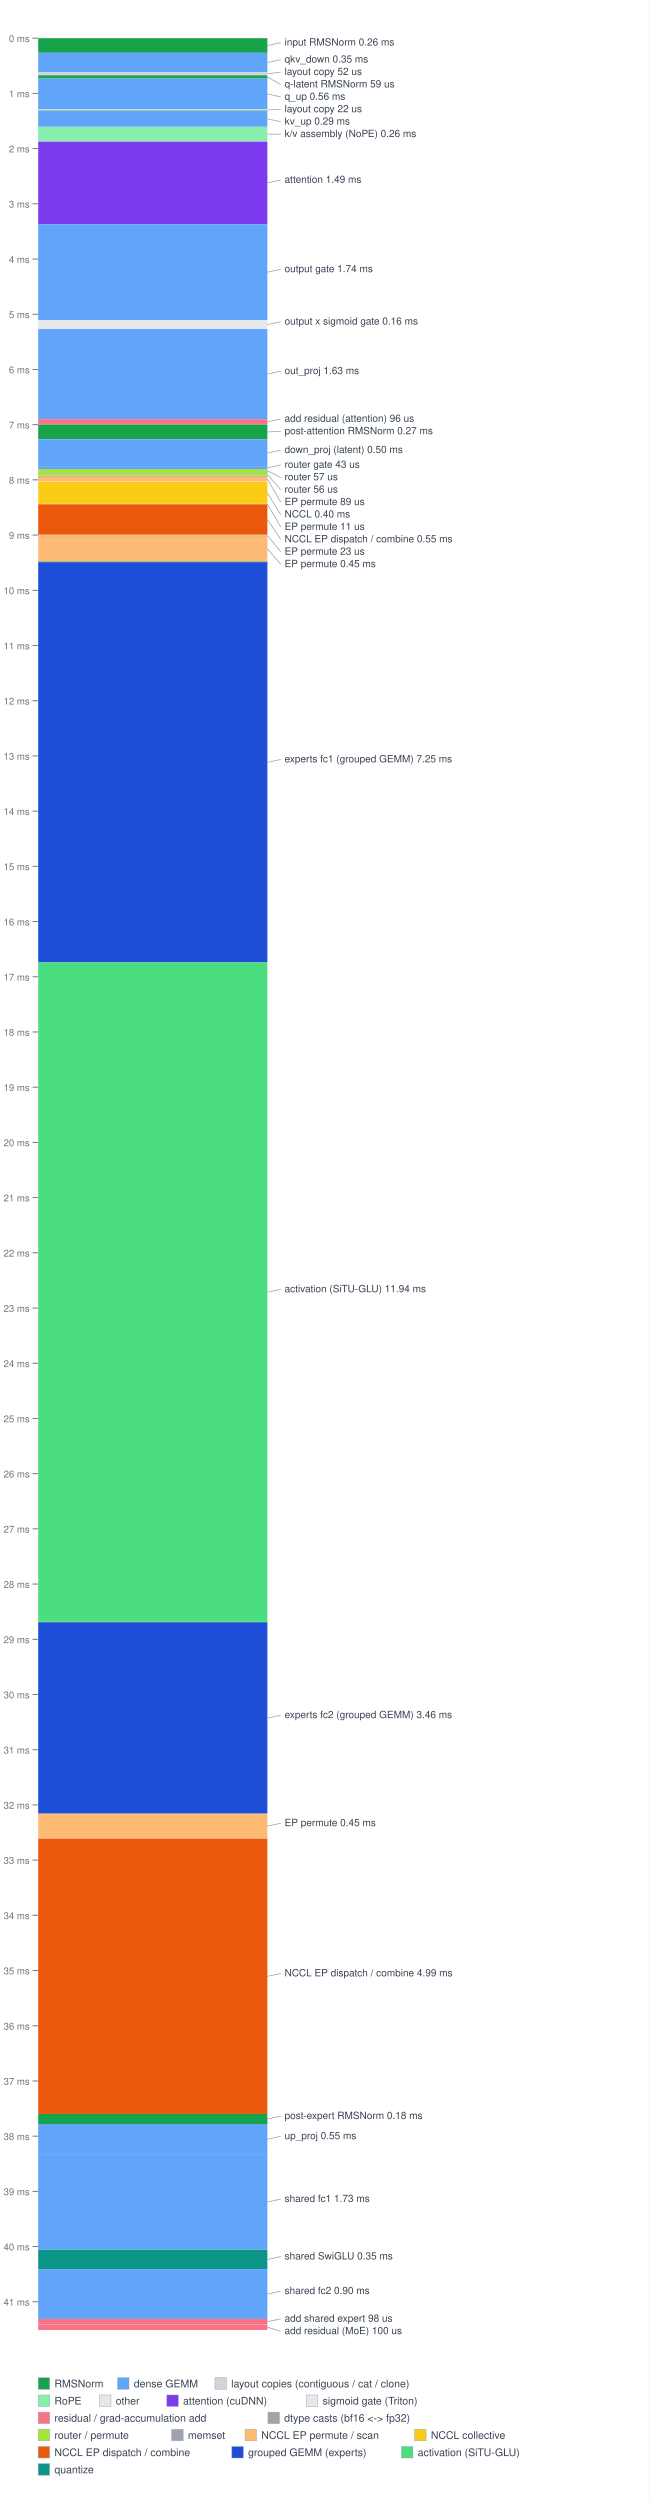
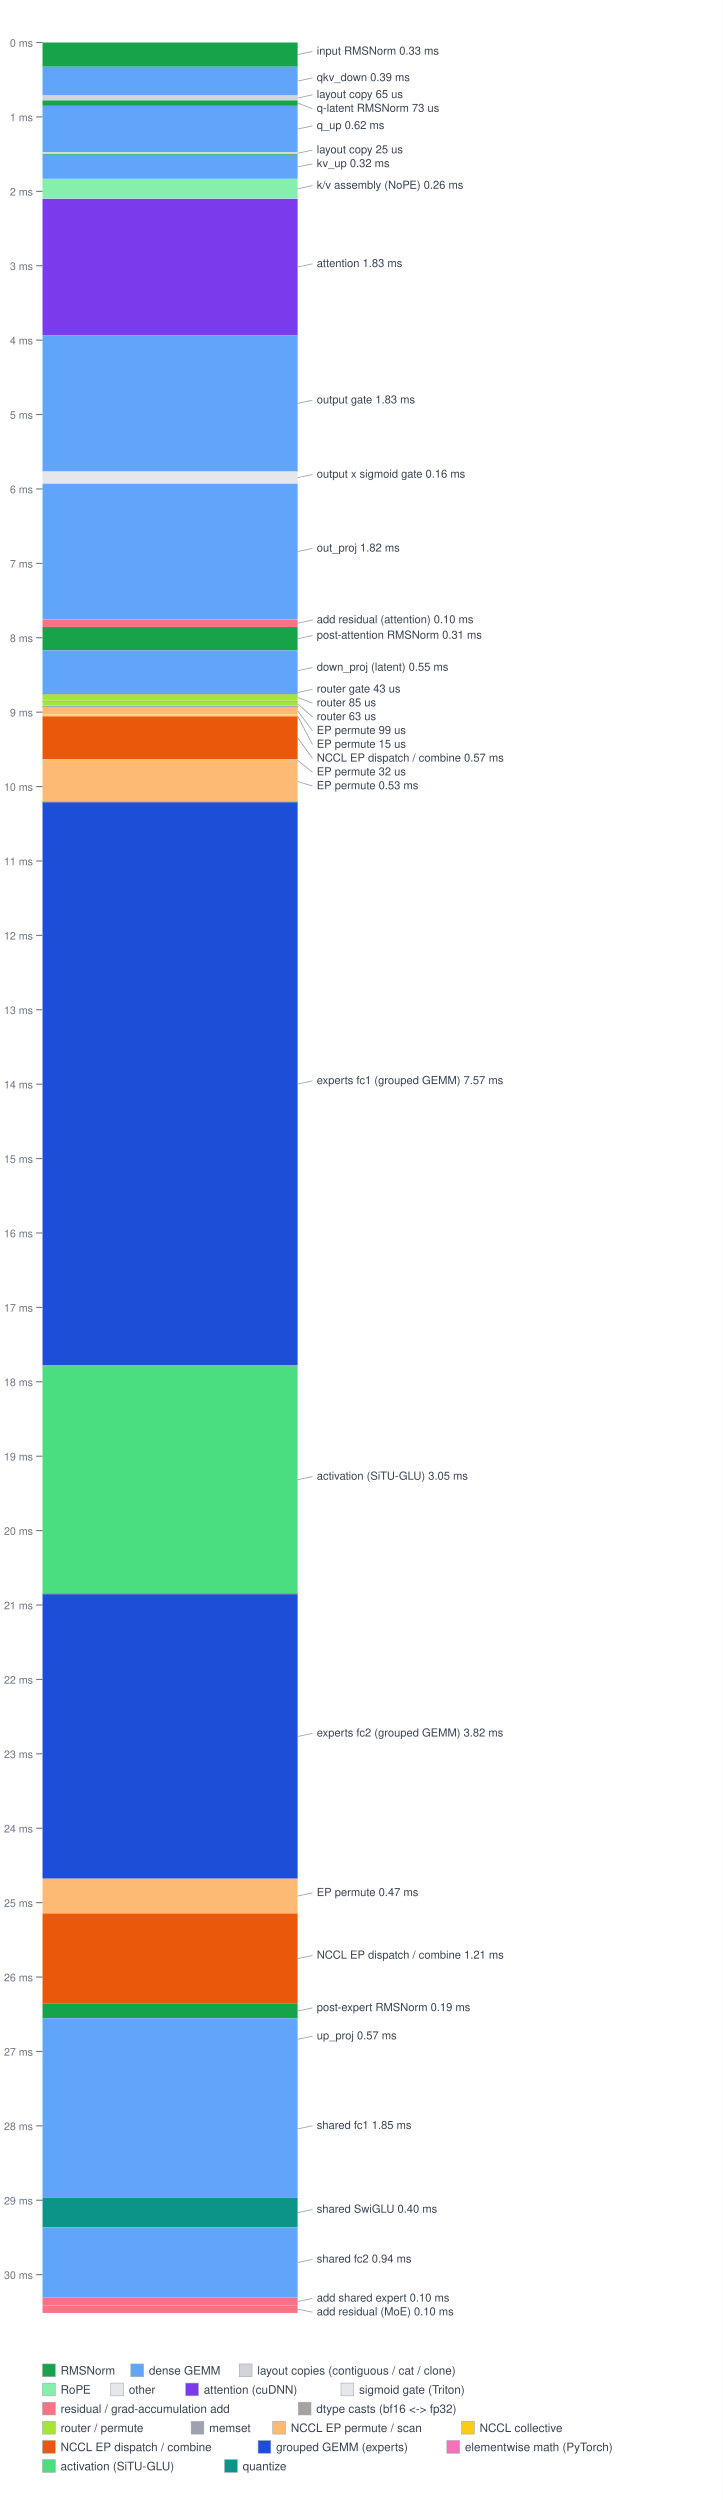
- <svg xmlns="http://www.w3.org/2000/svg" width="680" height="2618" viewBox="0 0 680 2618">
-   <rect width="680" height="2618" fill="white" />
-   <rect x="40" y="40.00" width="240" height="15.32" fill="#16a34a" />
-   <rect x="40" y="55.34" width="240" height="20.39" fill="#60a5fa" />
-   <rect x="40" y="75.79" width="240" height="3.01" fill="#d1d5db" />
-   <rect x="40" y="78.86" width="240" height="3.41" fill="#16a34a" />
-   <rect x="40" y="82.28" width="240" height="32.16" fill="#60a5fa" />
-   <rect x="40" y="114.51" width="240" height="1.26" fill="#d1d5db" />
-   <rect x="40" y="115.83" width="240" height="0.80" fill="#16a34a" />
-   <rect x="40" y="116.26" width="240" height="16.51" fill="#60a5fa" />
-   <rect x="40" y="132.84" width="240" height="15.30" fill="#86efac" />
-   <rect x="40" y="148.20" width="240" height="0.80" fill="#e5e7eb" />
-   <rect x="40" y="148.31" width="240" height="86.41" fill="#7c3aed" />
-   <rect x="40" y="234.74" width="240" height="100.48" fill="#60a5fa" />
-   <rect x="40" y="335.27" width="240" height="9.28" fill="#e5e7eb" />
-   <rect x="40" y="344.58" width="240" height="94.29" fill="#60a5fa" />
-   <rect x="40" y="438.94" width="240" height="5.53" fill="#fb7185" />
-   <rect x="40" y="444.55" width="240" height="15.41" fill="#16a34a" />
-   <rect x="40" y="459.99" width="240" height="28.84" fill="#60a5fa" />
-   <rect x="40" y="488.66" width="240" height="2.47" fill="#60a5fa" />
-   <rect x="40" y="491.18" width="240" height="0.80" fill="#a8a29e" />
-   <rect x="40" y="491.34" width="240" height="3.31" fill="#a3e635" />
-   <rect x="40" y="494.80" width="240" height="0.80" fill="#9ca3af" />
-   <rect x="40" y="494.97" width="240" height="0.80" fill="#9ca3af" />
-   <rect x="40" y="495.10" width="240" height="2.78" fill="#a3e635" />
-   <rect x="40" y="497.93" width="240" height="0.80" fill="#a3e635" />
-   <rect x="40" y="498.37" width="240" height="0.80" fill="#9ca3af" />
-   <rect x="40" y="498.51" width="240" height="0.80" fill="#9ca3af" />
-   <rect x="40" y="498.76" width="240" height="0.80" fill="#9ca3af" />
-   <rect x="40" y="498.97" width="240" height="5.17" fill="#fdba74" />
-   <rect x="40" y="504.32" width="240" height="23.28" fill="#facc15" />
-   <rect x="40" y="527.62" width="240" height="0.80" fill="#fdba74" />
-   <rect x="40" y="528.05" width="240" height="0.80" fill="#fdba74" />
-   <rect x="40" y="528.29" width="240" height="31.70" fill="#ea580c" />
-   <rect x="40" y="560.06" width="240" height="1.33" fill="#fdba74" />
-   <rect x="40" y="561.50" width="240" height="0.80" fill="#9ca3af" />
-   <rect x="40" y="561.74" width="240" height="26.21" fill="#fdba74" />
-   <rect x="40" y="588.01" width="240" height="0.80" fill="#a3e635" />
-   <rect x="40" y="588.27" width="240" height="0.80" fill="#1d4ed8" />
-   <rect x="40" y="588.68" width="240" height="0.80" fill="#9ca3af" />
-   <rect x="40" y="588.83" width="240" height="419.03" fill="#1d4ed8" />
-   <rect x="40" y="1007.91" width="240" height="690.52" fill="#4ade80" />
-   <rect x="40" y="1698.48" width="240" height="0.80" fill="#a3e635" />
-   <rect x="40" y="1698.74" width="240" height="0.80" fill="#1d4ed8" />
-   <rect x="40" y="1698.99" width="240" height="0.80" fill="#9ca3af" />
-   <rect x="40" y="1699.17" width="240" height="200.06" fill="#1d4ed8" />
-   <rect x="40" y="1899.29" width="240" height="26.06" fill="#fdba74" />
-   <rect x="40" y="1925.43" width="240" height="288.31" fill="#ea580c" />
-   <rect x="40" y="2213.79" width="240" height="10.46" fill="#16a34a" />
-   <rect x="40" y="2224.26" width="240" height="31.74" fill="#60a5fa" />
-   <rect x="40" y="2255.80" width="240" height="100.10" fill="#60a5fa" />
-   <rect x="40" y="2355.96" width="240" height="20.26" fill="#0d9488" />
-   <rect x="40" y="2376.23" width="240" height="52.19" fill="#60a5fa" />
-   <rect x="40" y="2428.49" width="240" height="5.67" fill="#fb7185" />
-   <rect x="40" y="2434.24" width="240" height="5.76" fill="#fb7185" />
+ <svg xmlns="http://www.w3.org/2000/svg" width="680" height="2352" viewBox="0 0 680 2352">
+   <rect width="680" height="2352" fill="white" />
+   <rect x="40" y="40.00" width="240" height="22.78" fill="#16a34a" />
+   <rect x="40" y="62.82" width="240" height="26.99" fill="#60a5fa" />
+   <rect x="40" y="89.89" width="240" height="4.53" fill="#d1d5db" />
+   <rect x="40" y="94.48" width="240" height="5.10" fill="#16a34a" />
+   <rect x="40" y="99.59" width="240" height="43.66" fill="#60a5fa" />
+   <rect x="40" y="143.32" width="240" height="1.75" fill="#d1d5db" />
+   <rect x="40" y="145.15" width="240" height="0.80" fill="#16a34a" />
+   <rect x="40" y="145.83" width="240" height="22.40" fill="#60a5fa" />
+   <rect x="40" y="168.33" width="240" height="18.48" fill="#86efac" />
+   <rect x="40" y="186.89" width="240" height="0.80" fill="#e5e7eb" />
+   <rect x="40" y="187.08" width="240" height="128.22" fill="#7c3aed" />
+   <rect x="40" y="315.31" width="240" height="128.30" fill="#60a5fa" />
+   <rect x="40" y="443.66" width="240" height="11.44" fill="#e5e7eb" />
+   <rect x="40" y="455.11" width="240" height="127.65" fill="#60a5fa" />
+   <rect x="40" y="582.84" width="240" height="7.01" fill="#fb7185" />
+   <rect x="40" y="589.93" width="240" height="21.93" fill="#16a34a" />
+   <rect x="40" y="611.89" width="240" height="38.31" fill="#60a5fa" />
+   <rect x="40" y="649.95" width="240" height="3.03" fill="#60a5fa" />
+   <rect x="40" y="653.05" width="240" height="0.80" fill="#a8a29e" />
+   <rect x="40" y="653.32" width="240" height="5.93" fill="#a3e635" />
+   <rect x="40" y="659.46" width="240" height="0.80" fill="#9ca3af" />
+   <rect x="40" y="659.76" width="240" height="0.80" fill="#9ca3af" />
+   <rect x="40" y="659.94" width="240" height="3.75" fill="#a3e635" />
+   <rect x="40" y="663.75" width="240" height="0.80" fill="#a3e635" />
+   <rect x="40" y="664.41" width="240" height="0.80" fill="#9ca3af" />
+   <rect x="40" y="664.59" width="240" height="0.80" fill="#9ca3af" />
+   <rect x="40" y="664.87" width="240" height="0.80" fill="#9ca3af" />
+   <rect x="40" y="665.19" width="240" height="6.94" fill="#fdba74" />
+   <rect x="40" y="672.37" width="240" height="0.80" fill="#facc15" />
+   <rect x="40" y="673.04" width="240" height="0.80" fill="#fdba74" />
+   <rect x="40" y="673.77" width="240" height="0.80" fill="#fdba74" />
+   <rect x="40" y="674.14" width="240" height="39.96" fill="#ea580c" />
+   <rect x="40" y="714.19" width="240" height="2.21" fill="#fdba74" />
+   <rect x="40" y="716.51" width="240" height="0.80" fill="#9ca3af" />
+   <rect x="40" y="716.75" width="240" height="37.05" fill="#fdba74" />
+   <rect x="40" y="753.89" width="240" height="0.80" fill="#a3e635" />
+   <rect x="40" y="754.31" width="240" height="0.80" fill="#1d4ed8" />
+   <rect x="40" y="754.81" width="240" height="0.80" fill="#9ca3af" />
+   <rect x="40" y="755.05" width="240" height="529.71" fill="#1d4ed8" />
+   <rect x="40" y="1284.83" width="240" height="0.80" fill="#d1d5db" />
+   <rect x="40" y="1285.06" width="240" height="0.80" fill="#f472b6" />
+   <rect x="40" y="1285.35" width="240" height="213.42" fill="#4ade80" />
+   <rect x="40" y="1498.84" width="240" height="0.80" fill="#a3e635" />
+   <rect x="40" y="1499.26" width="240" height="0.80" fill="#1d4ed8" />
+   <rect x="40" y="1499.78" width="240" height="0.80" fill="#9ca3af" />
+   <rect x="40" y="1500.00" width="240" height="267.44" fill="#1d4ed8" />
+   <rect x="40" y="1767.53" width="240" height="32.57" fill="#fdba74" />
+   <rect x="40" y="1800.19" width="240" height="84.98" fill="#ea580c" />
+   <rect x="40" y="1885.24" width="240" height="13.52" fill="#16a34a" />
+   <rect x="40" y="1898.78" width="240" height="39.56" fill="#60a5fa" />
+   <rect x="40" y="1938.06" width="240" height="129.76" fill="#60a5fa" />
+   <rect x="40" y="2067.89" width="240" height="27.67" fill="#0d9488" />
+   <rect x="40" y="2095.59" width="240" height="66.07" fill="#60a5fa" />
+   <rect x="40" y="2161.75" width="240" height="7.05" fill="#fb7185" />
+   <rect x="40" y="2168.88" width="240" height="7.13" fill="#fb7185" />
  <line x1="34" y1="40.0" x2="40" y2="40.0" stroke="#6b7280" />
  <text x="31.0" y="44.0" text-anchor="end" font-family="Helvetica, Arial, sans-serif" font-size="10" font-weight="normal" fill="#6b7280">0 ms</text>
-   <line x1="34" y1="97.8" x2="40" y2="97.8" stroke="#6b7280" />
-   <text x="31.0" y="101.8" text-anchor="end" font-family="Helvetica, Arial, sans-serif" font-size="10" font-weight="normal" fill="#6b7280">1 ms</text>
-   <line x1="34" y1="155.6" x2="40" y2="155.6" stroke="#6b7280" />
-   <text x="31.0" y="159.6" text-anchor="end" font-family="Helvetica, Arial, sans-serif" font-size="10" font-weight="normal" fill="#6b7280">2 ms</text>
-   <line x1="34" y1="213.4" x2="40" y2="213.4" stroke="#6b7280" />
-   <text x="31.0" y="217.4" text-anchor="end" font-family="Helvetica, Arial, sans-serif" font-size="10" font-weight="normal" fill="#6b7280">3 ms</text>
-   <line x1="34" y1="271.3" x2="40" y2="271.3" stroke="#6b7280" />
-   <text x="31.0" y="275.3" text-anchor="end" font-family="Helvetica, Arial, sans-serif" font-size="10" font-weight="normal" fill="#6b7280">4 ms</text>
-   <line x1="34" y1="329.1" x2="40" y2="329.1" stroke="#6b7280" />
-   <text x="31.0" y="333.1" text-anchor="end" font-family="Helvetica, Arial, sans-serif" font-size="10" font-weight="normal" fill="#6b7280">5 ms</text>
-   <line x1="34" y1="386.9" x2="40" y2="386.9" stroke="#6b7280" />
-   <text x="31.0" y="390.9" text-anchor="end" font-family="Helvetica, Arial, sans-serif" font-size="10" font-weight="normal" fill="#6b7280">6 ms</text>
-   <line x1="34" y1="444.7" x2="40" y2="444.7" stroke="#6b7280" />
-   <text x="31.0" y="448.7" text-anchor="end" font-family="Helvetica, Arial, sans-serif" font-size="10" font-weight="normal" fill="#6b7280">7 ms</text>
-   <line x1="34" y1="502.5" x2="40" y2="502.5" stroke="#6b7280" />
-   <text x="31.0" y="506.5" text-anchor="end" font-family="Helvetica, Arial, sans-serif" font-size="10" font-weight="normal" fill="#6b7280">8 ms</text>
-   <line x1="34" y1="560.3" x2="40" y2="560.3" stroke="#6b7280" />
-   <text x="31.0" y="564.3" text-anchor="end" font-family="Helvetica, Arial, sans-serif" font-size="10" font-weight="normal" fill="#6b7280">9 ms</text>
-   <line x1="34" y1="618.2" x2="40" y2="618.2" stroke="#6b7280" />
-   <text x="31.0" y="622.2" text-anchor="end" font-family="Helvetica, Arial, sans-serif" font-size="10" font-weight="normal" fill="#6b7280">10 ms</text>
-   <line x1="34" y1="676.0" x2="40" y2="676.0" stroke="#6b7280" />
-   <text x="31.0" y="680.0" text-anchor="end" font-family="Helvetica, Arial, sans-serif" font-size="10" font-weight="normal" fill="#6b7280">11 ms</text>
-   <line x1="34" y1="733.8" x2="40" y2="733.8" stroke="#6b7280" />
-   <text x="31.0" y="737.8" text-anchor="end" font-family="Helvetica, Arial, sans-serif" font-size="10" font-weight="normal" fill="#6b7280">12 ms</text>
-   <line x1="34" y1="791.6" x2="40" y2="791.6" stroke="#6b7280" />
-   <text x="31.0" y="795.6" text-anchor="end" font-family="Helvetica, Arial, sans-serif" font-size="10" font-weight="normal" fill="#6b7280">13 ms</text>
-   <line x1="34" y1="849.4" x2="40" y2="849.4" stroke="#6b7280" />
-   <text x="31.0" y="853.4" text-anchor="end" font-family="Helvetica, Arial, sans-serif" font-size="10" font-weight="normal" fill="#6b7280">14 ms</text>
-   <line x1="34" y1="907.2" x2="40" y2="907.2" stroke="#6b7280" />
-   <text x="31.0" y="911.2" text-anchor="end" font-family="Helvetica, Arial, sans-serif" font-size="10" font-weight="normal" fill="#6b7280">15 ms</text>
-   <line x1="34" y1="965.1" x2="40" y2="965.1" stroke="#6b7280" />
-   <text x="31.0" y="969.1" text-anchor="end" font-family="Helvetica, Arial, sans-serif" font-size="10" font-weight="normal" fill="#6b7280">16 ms</text>
-   <line x1="34" y1="1022.9" x2="40" y2="1022.9" stroke="#6b7280" />
-   <text x="31.0" y="1026.9" text-anchor="end" font-family="Helvetica, Arial, sans-serif" font-size="10" font-weight="normal" fill="#6b7280">17 ms</text>
-   <line x1="34" y1="1080.7" x2="40" y2="1080.7" stroke="#6b7280" />
-   <text x="31.0" y="1084.7" text-anchor="end" font-family="Helvetica, Arial, sans-serif" font-size="10" font-weight="normal" fill="#6b7280">18 ms</text>
-   <line x1="34" y1="1138.5" x2="40" y2="1138.5" stroke="#6b7280" />
-   <text x="31.0" y="1142.5" text-anchor="end" font-family="Helvetica, Arial, sans-serif" font-size="10" font-weight="normal" fill="#6b7280">19 ms</text>
-   <line x1="34" y1="1196.3" x2="40" y2="1196.3" stroke="#6b7280" />
-   <text x="31.0" y="1200.3" text-anchor="end" font-family="Helvetica, Arial, sans-serif" font-size="10" font-weight="normal" fill="#6b7280">20 ms</text>
-   <line x1="34" y1="1254.1" x2="40" y2="1254.1" stroke="#6b7280" />
-   <text x="31.0" y="1258.1" text-anchor="end" font-family="Helvetica, Arial, sans-serif" font-size="10" font-weight="normal" fill="#6b7280">21 ms</text>
-   <line x1="34" y1="1311.9" x2="40" y2="1311.9" stroke="#6b7280" />
-   <text x="31.0" y="1315.9" text-anchor="end" font-family="Helvetica, Arial, sans-serif" font-size="10" font-weight="normal" fill="#6b7280">22 ms</text>
-   <line x1="34" y1="1369.8" x2="40" y2="1369.8" stroke="#6b7280" />
-   <text x="31.0" y="1373.8" text-anchor="end" font-family="Helvetica, Arial, sans-serif" font-size="10" font-weight="normal" fill="#6b7280">23 ms</text>
-   <line x1="34" y1="1427.6" x2="40" y2="1427.6" stroke="#6b7280" />
-   <text x="31.0" y="1431.6" text-anchor="end" font-family="Helvetica, Arial, sans-serif" font-size="10" font-weight="normal" fill="#6b7280">24 ms</text>
-   <line x1="34" y1="1485.4" x2="40" y2="1485.4" stroke="#6b7280" />
-   <text x="31.0" y="1489.4" text-anchor="end" font-family="Helvetica, Arial, sans-serif" font-size="10" font-weight="normal" fill="#6b7280">25 ms</text>
-   <line x1="34" y1="1543.2" x2="40" y2="1543.2" stroke="#6b7280" />
-   <text x="31.0" y="1547.2" text-anchor="end" font-family="Helvetica, Arial, sans-serif" font-size="10" font-weight="normal" fill="#6b7280">26 ms</text>
-   <line x1="34" y1="1601.0" x2="40" y2="1601.0" stroke="#6b7280" />
-   <text x="31.0" y="1605.0" text-anchor="end" font-family="Helvetica, Arial, sans-serif" font-size="10" font-weight="normal" fill="#6b7280">27 ms</text>
-   <line x1="34" y1="1658.8" x2="40" y2="1658.8" stroke="#6b7280" />
-   <text x="31.0" y="1662.8" text-anchor="end" font-family="Helvetica, Arial, sans-serif" font-size="10" font-weight="normal" fill="#6b7280">28 ms</text>
-   <line x1="34" y1="1716.7" x2="40" y2="1716.7" stroke="#6b7280" />
-   <text x="31.0" y="1720.7" text-anchor="end" font-family="Helvetica, Arial, sans-serif" font-size="10" font-weight="normal" fill="#6b7280">29 ms</text>
-   <line x1="34" y1="1774.5" x2="40" y2="1774.5" stroke="#6b7280" />
-   <text x="31.0" y="1778.5" text-anchor="end" font-family="Helvetica, Arial, sans-serif" font-size="10" font-weight="normal" fill="#6b7280">30 ms</text>
-   <line x1="34" y1="1832.3" x2="40" y2="1832.3" stroke="#6b7280" />
-   <text x="31.0" y="1836.3" text-anchor="end" font-family="Helvetica, Arial, sans-serif" font-size="10" font-weight="normal" fill="#6b7280">31 ms</text>
-   <line x1="34" y1="1890.1" x2="40" y2="1890.1" stroke="#6b7280" />
-   <text x="31.0" y="1894.1" text-anchor="end" font-family="Helvetica, Arial, sans-serif" font-size="10" font-weight="normal" fill="#6b7280">32 ms</text>
-   <line x1="34" y1="1947.9" x2="40" y2="1947.9" stroke="#6b7280" />
-   <text x="31.0" y="1951.9" text-anchor="end" font-family="Helvetica, Arial, sans-serif" font-size="10" font-weight="normal" fill="#6b7280">33 ms</text>
-   <line x1="34" y1="2005.7" x2="40" y2="2005.7" stroke="#6b7280" />
-   <text x="31.0" y="2009.7" text-anchor="end" font-family="Helvetica, Arial, sans-serif" font-size="10" font-weight="normal" fill="#6b7280">34 ms</text>
-   <line x1="34" y1="2063.5" x2="40" y2="2063.5" stroke="#6b7280" />
-   <text x="31.0" y="2067.5" text-anchor="end" font-family="Helvetica, Arial, sans-serif" font-size="10" font-weight="normal" fill="#6b7280">35 ms</text>
-   <line x1="34" y1="2121.4" x2="40" y2="2121.4" stroke="#6b7280" />
-   <text x="31.0" y="2125.4" text-anchor="end" font-family="Helvetica, Arial, sans-serif" font-size="10" font-weight="normal" fill="#6b7280">36 ms</text>
-   <line x1="34" y1="2179.2" x2="40" y2="2179.2" stroke="#6b7280" />
-   <text x="31.0" y="2183.2" text-anchor="end" font-family="Helvetica, Arial, sans-serif" font-size="10" font-weight="normal" fill="#6b7280">37 ms</text>
-   <line x1="34" y1="2237.0" x2="40" y2="2237.0" stroke="#6b7280" />
-   <text x="31.0" y="2241.0" text-anchor="end" font-family="Helvetica, Arial, sans-serif" font-size="10" font-weight="normal" fill="#6b7280">38 ms</text>
-   <line x1="34" y1="2294.8" x2="40" y2="2294.8" stroke="#6b7280" />
-   <text x="31.0" y="2298.8" text-anchor="end" font-family="Helvetica, Arial, sans-serif" font-size="10" font-weight="normal" fill="#6b7280">39 ms</text>
-   <line x1="34" y1="2352.6" x2="40" y2="2352.6" stroke="#6b7280" />
-   <text x="31.0" y="2356.6" text-anchor="end" font-family="Helvetica, Arial, sans-serif" font-size="10" font-weight="normal" fill="#6b7280">40 ms</text>
-   <line x1="34" y1="2410.4" x2="40" y2="2410.4" stroke="#6b7280" />
-   <text x="31.0" y="2414.4" text-anchor="end" font-family="Helvetica, Arial, sans-serif" font-size="10" font-weight="normal" fill="#6b7280">41 ms</text>
-   <line x1="280" y1="47.7" x2="294" y2="44.7" stroke="#9ca3af" stroke-width="0.8" />
-   <text x="298.0" y="47.7" text-anchor="start" font-family="Helvetica, Arial, sans-serif" font-size="10.5" font-weight="normal" fill="#374151">input RMSNorm  0.26 ms</text>
-   <line x1="280" y1="65.5" x2="294" y2="62.5" stroke="#9ca3af" stroke-width="0.8" />
-   <text x="298.0" y="65.5" text-anchor="start" font-family="Helvetica, Arial, sans-serif" font-size="10.5" font-weight="normal" fill="#374151">qkv_down  0.35 ms</text>
-   <line x1="280" y1="77.3" x2="294" y2="75.5" stroke="#9ca3af" stroke-width="0.8" />
-   <text x="298.0" y="78.5" text-anchor="start" font-family="Helvetica, Arial, sans-serif" font-size="10.5" font-weight="normal" fill="#374151">layout copy  52 us</text>
-   <line x1="280" y1="80.6" x2="294" y2="88.5" stroke="#9ca3af" stroke-width="0.8" />
-   <text x="298.0" y="91.5" text-anchor="start" font-family="Helvetica, Arial, sans-serif" font-size="10.5" font-weight="normal" fill="#374151">q-latent RMSNorm  59 us</text>
-   <line x1="280" y1="98.4" x2="294" y2="101.5" stroke="#9ca3af" stroke-width="0.8" />
-   <text x="298.0" y="104.5" text-anchor="start" font-family="Helvetica, Arial, sans-serif" font-size="10.5" font-weight="normal" fill="#374151">q_up  0.56 ms</text>
-   <line x1="280" y1="115.1" x2="294" y2="114.5" stroke="#9ca3af" stroke-width="0.8" />
-   <text x="298.0" y="117.5" text-anchor="start" font-family="Helvetica, Arial, sans-serif" font-size="10.5" font-weight="normal" fill="#374151">layout copy  22 us</text>
-   <line x1="280" y1="124.5" x2="294" y2="127.5" stroke="#9ca3af" stroke-width="0.8" />
-   <text x="298.0" y="130.5" text-anchor="start" font-family="Helvetica, Arial, sans-serif" font-size="10.5" font-weight="normal" fill="#374151">kv_up  0.29 ms</text>
-   <line x1="280" y1="140.5" x2="294" y2="140.5" stroke="#9ca3af" stroke-width="0.8" />
-   <text x="298.0" y="143.5" text-anchor="start" font-family="Helvetica, Arial, sans-serif" font-size="10.5" font-weight="normal" fill="#374151">k/v assembly (NoPE)  0.26 ms</text>
-   <line x1="280" y1="191.5" x2="294" y2="188.5" stroke="#9ca3af" stroke-width="0.8" />
-   <text x="298.0" y="191.5" text-anchor="start" font-family="Helvetica, Arial, sans-serif" font-size="10.5" font-weight="normal" fill="#374151">attention  1.49 ms</text>
-   <line x1="280" y1="285.0" x2="294" y2="282.0" stroke="#9ca3af" stroke-width="0.8" />
-   <text x="298.0" y="285.0" text-anchor="start" font-family="Helvetica, Arial, sans-serif" font-size="10.5" font-weight="normal" fill="#374151">output gate  1.74 ms</text>
-   <line x1="280" y1="339.9" x2="294" y2="336.9" stroke="#9ca3af" stroke-width="0.8" />
-   <text x="298.0" y="339.9" text-anchor="start" font-family="Helvetica, Arial, sans-serif" font-size="10.5" font-weight="normal" fill="#374151">output x sigmoid gate  0.16 ms</text>
-   <line x1="280" y1="391.7" x2="294" y2="388.7" stroke="#9ca3af" stroke-width="0.8" />
-   <text x="298.0" y="391.7" text-anchor="start" font-family="Helvetica, Arial, sans-serif" font-size="10.5" font-weight="normal" fill="#374151">out_proj  1.63 ms</text>
-   <line x1="280" y1="441.7" x2="294" y2="438.7" stroke="#9ca3af" stroke-width="0.8" />
-   <text x="298.0" y="441.7" text-anchor="start" font-family="Helvetica, Arial, sans-serif" font-size="10.5" font-weight="normal" fill="#374151">add residual (attention)  96 us</text>
-   <line x1="280" y1="452.3" x2="294" y2="451.7" stroke="#9ca3af" stroke-width="0.8" />
-   <text x="298.0" y="454.7" text-anchor="start" font-family="Helvetica, Arial, sans-serif" font-size="10.5" font-weight="normal" fill="#374151">post-attention RMSNorm  0.27 ms</text>
-   <line x1="280" y1="474.4" x2="294" y2="471.4" stroke="#9ca3af" stroke-width="0.8" />
-   <text x="298.0" y="474.4" text-anchor="start" font-family="Helvetica, Arial, sans-serif" font-size="10.5" font-weight="normal" fill="#374151">down_proj (latent)  0.50 ms</text>
-   <line x1="280" y1="489.9" x2="294" y2="486.9" stroke="#9ca3af" stroke-width="0.8" />
-   <text x="298.0" y="489.9" text-anchor="start" font-family="Helvetica, Arial, sans-serif" font-size="10.5" font-weight="normal" fill="#374151">router gate  43 us</text>
-   <line x1="280" y1="493.0" x2="294" y2="499.9" stroke="#9ca3af" stroke-width="0.8" />
-   <text x="298.0" y="502.9" text-anchor="start" font-family="Helvetica, Arial, sans-serif" font-size="10.5" font-weight="normal" fill="#374151">router  57 us</text>
-   <line x1="280" y1="496.7" x2="294" y2="512.9" stroke="#9ca3af" stroke-width="0.8" />
-   <text x="298.0" y="515.9" text-anchor="start" font-family="Helvetica, Arial, sans-serif" font-size="10.5" font-weight="normal" fill="#374151">router  56 us</text>
-   <line x1="280" y1="501.6" x2="294" y2="525.9" stroke="#9ca3af" stroke-width="0.8" />
-   <text x="298.0" y="528.9" text-anchor="start" font-family="Helvetica, Arial, sans-serif" font-size="10.5" font-weight="normal" fill="#374151">EP permute  89 us</text>
-   <line x1="280" y1="516.0" x2="294" y2="538.9" stroke="#9ca3af" stroke-width="0.8" />
-   <text x="298.0" y="541.9" text-anchor="start" font-family="Helvetica, Arial, sans-serif" font-size="10.5" font-weight="normal" fill="#374151">NCCL  0.40 ms</text>
-   <line x1="280" y1="527.9" x2="294" y2="551.9" stroke="#9ca3af" stroke-width="0.8" />
-   <text x="298.0" y="554.9" text-anchor="start" font-family="Helvetica, Arial, sans-serif" font-size="10.5" font-weight="normal" fill="#374151">EP permute  11 us</text>
-   <line x1="280" y1="544.1" x2="294" y2="564.9" stroke="#9ca3af" stroke-width="0.8" />
-   <text x="298.0" y="567.9" text-anchor="start" font-family="Helvetica, Arial, sans-serif" font-size="10.5" font-weight="normal" fill="#374151">NCCL EP dispatch / combine  0.55 ms</text>
-   <line x1="280" y1="560.7" x2="294" y2="577.9" stroke="#9ca3af" stroke-width="0.8" />
-   <text x="298.0" y="580.9" text-anchor="start" font-family="Helvetica, Arial, sans-serif" font-size="10.5" font-weight="normal" fill="#374151">EP permute  23 us</text>
-   <line x1="280" y1="574.8" x2="294" y2="590.9" stroke="#9ca3af" stroke-width="0.8" />
-   <text x="298.0" y="593.9" text-anchor="start" font-family="Helvetica, Arial, sans-serif" font-size="10.5" font-weight="normal" fill="#374151">EP permute  0.45 ms</text>
-   <line x1="280" y1="798.3" x2="294" y2="795.3" stroke="#9ca3af" stroke-width="0.8" />
-   <text x="298.0" y="798.3" text-anchor="start" font-family="Helvetica, Arial, sans-serif" font-size="10.5" font-weight="normal" fill="#374151">experts fc1 (grouped GEMM)  7.25 ms</text>
-   <line x1="280" y1="1353.2" x2="294" y2="1350.2" stroke="#9ca3af" stroke-width="0.8" />
-   <text x="298.0" y="1353.2" text-anchor="start" font-family="Helvetica, Arial, sans-serif" font-size="10.5" font-weight="normal" fill="#374151">activation (SiTU-GLU)  11.94 ms</text>
-   <line x1="280" y1="1799.2" x2="294" y2="1796.2" stroke="#9ca3af" stroke-width="0.8" />
-   <text x="298.0" y="1799.2" text-anchor="start" font-family="Helvetica, Arial, sans-serif" font-size="10.5" font-weight="normal" fill="#374151">experts fc2 (grouped GEMM)  3.46 ms</text>
-   <line x1="280" y1="1912.3" x2="294" y2="1909.3" stroke="#9ca3af" stroke-width="0.8" />
-   <text x="298.0" y="1912.3" text-anchor="start" font-family="Helvetica, Arial, sans-serif" font-size="10.5" font-weight="normal" fill="#374151">EP permute  0.45 ms</text>
-   <line x1="280" y1="2069.6" x2="294" y2="2066.6" stroke="#9ca3af" stroke-width="0.8" />
-   <text x="298.0" y="2069.6" text-anchor="start" font-family="Helvetica, Arial, sans-serif" font-size="10.5" font-weight="normal" fill="#374151">NCCL EP dispatch / combine  4.99 ms</text>
-   <line x1="280" y1="2219.0" x2="294" y2="2216.0" stroke="#9ca3af" stroke-width="0.8" />
-   <text x="298.0" y="2219.0" text-anchor="start" font-family="Helvetica, Arial, sans-serif" font-size="10.5" font-weight="normal" fill="#374151">post-expert RMSNorm  0.18 ms</text>
-   <line x1="280" y1="2240.1" x2="294" y2="2237.1" stroke="#9ca3af" stroke-width="0.8" />
-   <text x="298.0" y="2240.1" text-anchor="start" font-family="Helvetica, Arial, sans-serif" font-size="10.5" font-weight="normal" fill="#374151">up_proj  0.55 ms</text>
-   <line x1="280" y1="2305.9" x2="294" y2="2302.9" stroke="#9ca3af" stroke-width="0.8" />
-   <text x="298.0" y="2305.9" text-anchor="start" font-family="Helvetica, Arial, sans-serif" font-size="10.5" font-weight="normal" fill="#374151">shared fc1  1.73 ms</text>
-   <line x1="280" y1="2366.1" x2="294" y2="2363.1" stroke="#9ca3af" stroke-width="0.8" />
-   <text x="298.0" y="2366.1" text-anchor="start" font-family="Helvetica, Arial, sans-serif" font-size="10.5" font-weight="normal" fill="#374151">shared SwiGLU  0.35 ms</text>
-   <line x1="280" y1="2402.3" x2="294" y2="2399.3" stroke="#9ca3af" stroke-width="0.8" />
-   <text x="298.0" y="2402.3" text-anchor="start" font-family="Helvetica, Arial, sans-serif" font-size="10.5" font-weight="normal" fill="#374151">shared fc2  0.90 ms</text>
-   <line x1="280" y1="2431.3" x2="294" y2="2428.3" stroke="#9ca3af" stroke-width="0.8" />
-   <text x="298.0" y="2431.3" text-anchor="start" font-family="Helvetica, Arial, sans-serif" font-size="10.5" font-weight="normal" fill="#374151">add shared expert  98 us</text>
-   <line x1="280" y1="2437.1" x2="294" y2="2441.3" stroke="#9ca3af" stroke-width="0.8" />
-   <text x="298.0" y="2444.3" text-anchor="start" font-family="Helvetica, Arial, sans-serif" font-size="10.5" font-weight="normal" fill="#374151">add residual (MoE)  100 us</text>
-   <rect x="40" y="2490" width="12" height="12" fill="#16a34a" stroke="#9ca3af" stroke-width="0.5" />
-   <text x="57.0" y="2500.0" text-anchor="start" font-family="Helvetica, Arial, sans-serif" font-size="11" font-weight="normal" fill="#374151">RMSNorm</text>
-   <rect x="123.1" y="2490" width="12" height="12" fill="#60a5fa" stroke="#9ca3af" stroke-width="0.5" />
-   <text x="140.1" y="2500.0" text-anchor="start" font-family="Helvetica, Arial, sans-serif" font-size="11" font-weight="normal" fill="#374151">dense GEMM</text>
-   <rect x="225.1" y="2490" width="12" height="12" fill="#d1d5db" stroke="#9ca3af" stroke-width="0.5" />
-   <text x="242.1" y="2500.0" text-anchor="start" font-family="Helvetica, Arial, sans-serif" font-size="11" font-weight="normal" fill="#374151">layout copies (contiguous / cat / clone)</text>
-   <rect x="40" y="2508" width="12" height="12" fill="#86efac" stroke="#9ca3af" stroke-width="0.5" />
-   <text x="57.0" y="2518.0" text-anchor="start" font-family="Helvetica, Arial, sans-serif" font-size="11" font-weight="normal" fill="#374151">RoPE</text>
-   <rect x="104.2" y="2508" width="12" height="12" fill="#e5e7eb" stroke="#9ca3af" stroke-width="0.5" />
-   <text x="121.2" y="2518.0" text-anchor="start" font-family="Helvetica, Arial, sans-serif" font-size="11" font-weight="normal" fill="#374151">other</text>
-   <rect x="174.7" y="2508" width="12" height="12" fill="#7c3aed" stroke="#9ca3af" stroke-width="0.5" />
-   <text x="191.7" y="2518.0" text-anchor="start" font-family="Helvetica, Arial, sans-serif" font-size="11" font-weight="normal" fill="#374151">attention (cuDNN)</text>
-   <rect x="320.8" y="2508" width="12" height="12" fill="#e5e7eb" stroke="#9ca3af" stroke-width="0.5" />
-   <text x="337.8" y="2518.0" text-anchor="start" font-family="Helvetica, Arial, sans-serif" font-size="11" font-weight="normal" fill="#374151">sigmoid gate (Triton)</text>
-   <rect x="40" y="2526" width="12" height="12" fill="#fb7185" stroke="#9ca3af" stroke-width="0.5" />
-   <text x="57.0" y="2536.0" text-anchor="start" font-family="Helvetica, Arial, sans-serif" font-size="11" font-weight="normal" fill="#374151">residual / grad-accumulation add</text>
-   <rect x="280.6" y="2526" width="12" height="12" fill="#a8a29e" stroke="#9ca3af" stroke-width="0.5" />
-   <text x="297.6" y="2536.0" text-anchor="start" font-family="Helvetica, Arial, sans-serif" font-size="11" font-weight="normal" fill="#374151">dtype casts (bf16 &lt;-&gt; fp32)</text>
-   <rect x="40" y="2544" width="12" height="12" fill="#a3e635" stroke="#9ca3af" stroke-width="0.5" />
-   <text x="57.0" y="2554.0" text-anchor="start" font-family="Helvetica, Arial, sans-serif" font-size="11" font-weight="normal" fill="#374151">router / permute</text>
-   <rect x="179.8" y="2544" width="12" height="12" fill="#9ca3af" stroke="#9ca3af" stroke-width="0.5" />
-   <text x="196.8" y="2554.0" text-anchor="start" font-family="Helvetica, Arial, sans-serif" font-size="11" font-weight="normal" fill="#374151">memset</text>
-   <rect x="256.6" y="2544" width="12" height="12" fill="#fdba74" stroke="#9ca3af" stroke-width="0.5" />
-   <text x="273.6" y="2554.0" text-anchor="start" font-family="Helvetica, Arial, sans-serif" font-size="11" font-weight="normal" fill="#374151">NCCL EP permute / scan</text>
-   <rect x="434.2" y="2544" width="12" height="12" fill="#facc15" stroke="#9ca3af" stroke-width="0.5" />
-   <text x="451.2" y="2554.0" text-anchor="start" font-family="Helvetica, Arial, sans-serif" font-size="11" font-weight="normal" fill="#374151">NCCL collective</text>
-   <rect x="40" y="2562" width="12" height="12" fill="#ea580c" stroke="#9ca3af" stroke-width="0.5" />
-   <text x="57.0" y="2572.0" text-anchor="start" font-family="Helvetica, Arial, sans-serif" font-size="11" font-weight="normal" fill="#374151">NCCL EP dispatch / combine</text>
-   <rect x="242.8" y="2562" width="12" height="12" fill="#1d4ed8" stroke="#9ca3af" stroke-width="0.5" />
-   <text x="259.8" y="2572.0" text-anchor="start" font-family="Helvetica, Arial, sans-serif" font-size="11" font-weight="normal" fill="#374151">grouped GEMM (experts)</text>
-   <rect x="420.4" y="2562" width="12" height="12" fill="#4ade80" stroke="#9ca3af" stroke-width="0.5" />
-   <text x="437.4" y="2572.0" text-anchor="start" font-family="Helvetica, Arial, sans-serif" font-size="11" font-weight="normal" fill="#374151">activation (SiTU-GLU)</text>
-   <rect x="40" y="2580" width="12" height="12" fill="#0d9488" stroke="#9ca3af" stroke-width="0.5" />
-   <text x="57.0" y="2590.0" text-anchor="start" font-family="Helvetica, Arial, sans-serif" font-size="11" font-weight="normal" fill="#374151">quantize</text>
+   <line x1="34" y1="110.0" x2="40" y2="110.0" stroke="#6b7280" />
+   <text x="31.0" y="114.0" text-anchor="end" font-family="Helvetica, Arial, sans-serif" font-size="10" font-weight="normal" fill="#6b7280">1 ms</text>
+   <line x1="34" y1="180.0" x2="40" y2="180.0" stroke="#6b7280" />
+   <text x="31.0" y="184.0" text-anchor="end" font-family="Helvetica, Arial, sans-serif" font-size="10" font-weight="normal" fill="#6b7280">2 ms</text>
+   <line x1="34" y1="250.0" x2="40" y2="250.0" stroke="#6b7280" />
+   <text x="31.0" y="254.0" text-anchor="end" font-family="Helvetica, Arial, sans-serif" font-size="10" font-weight="normal" fill="#6b7280">3 ms</text>
+   <line x1="34" y1="320.0" x2="40" y2="320.0" stroke="#6b7280" />
+   <text x="31.0" y="324.0" text-anchor="end" font-family="Helvetica, Arial, sans-serif" font-size="10" font-weight="normal" fill="#6b7280">4 ms</text>
+   <line x1="34" y1="390.0" x2="40" y2="390.0" stroke="#6b7280" />
+   <text x="31.0" y="394.0" text-anchor="end" font-family="Helvetica, Arial, sans-serif" font-size="10" font-weight="normal" fill="#6b7280">5 ms</text>
+   <line x1="34" y1="460.0" x2="40" y2="460.0" stroke="#6b7280" />
+   <text x="31.0" y="464.0" text-anchor="end" font-family="Helvetica, Arial, sans-serif" font-size="10" font-weight="normal" fill="#6b7280">6 ms</text>
+   <line x1="34" y1="530.0" x2="40" y2="530.0" stroke="#6b7280" />
+   <text x="31.0" y="534.0" text-anchor="end" font-family="Helvetica, Arial, sans-serif" font-size="10" font-weight="normal" fill="#6b7280">7 ms</text>
+   <line x1="34" y1="600.0" x2="40" y2="600.0" stroke="#6b7280" />
+   <text x="31.0" y="604.0" text-anchor="end" font-family="Helvetica, Arial, sans-serif" font-size="10" font-weight="normal" fill="#6b7280">8 ms</text>
+   <line x1="34" y1="670.0" x2="40" y2="670.0" stroke="#6b7280" />
+   <text x="31.0" y="674.0" text-anchor="end" font-family="Helvetica, Arial, sans-serif" font-size="10" font-weight="normal" fill="#6b7280">9 ms</text>
+   <line x1="34" y1="740.0" x2="40" y2="740.0" stroke="#6b7280" />
+   <text x="31.0" y="744.0" text-anchor="end" font-family="Helvetica, Arial, sans-serif" font-size="10" font-weight="normal" fill="#6b7280">10 ms</text>
+   <line x1="34" y1="810.0" x2="40" y2="810.0" stroke="#6b7280" />
+   <text x="31.0" y="814.0" text-anchor="end" font-family="Helvetica, Arial, sans-serif" font-size="10" font-weight="normal" fill="#6b7280">11 ms</text>
+   <line x1="34" y1="880.0" x2="40" y2="880.0" stroke="#6b7280" />
+   <text x="31.0" y="884.0" text-anchor="end" font-family="Helvetica, Arial, sans-serif" font-size="10" font-weight="normal" fill="#6b7280">12 ms</text>
+   <line x1="34" y1="950.0" x2="40" y2="950.0" stroke="#6b7280" />
+   <text x="31.0" y="954.0" text-anchor="end" font-family="Helvetica, Arial, sans-serif" font-size="10" font-weight="normal" fill="#6b7280">13 ms</text>
+   <line x1="34" y1="1020.0" x2="40" y2="1020.0" stroke="#6b7280" />
+   <text x="31.0" y="1024.0" text-anchor="end" font-family="Helvetica, Arial, sans-serif" font-size="10" font-weight="normal" fill="#6b7280">14 ms</text>
+   <line x1="34" y1="1090.0" x2="40" y2="1090.0" stroke="#6b7280" />
+   <text x="31.0" y="1094.0" text-anchor="end" font-family="Helvetica, Arial, sans-serif" font-size="10" font-weight="normal" fill="#6b7280">15 ms</text>
+   <line x1="34" y1="1160.0" x2="40" y2="1160.0" stroke="#6b7280" />
+   <text x="31.0" y="1164.0" text-anchor="end" font-family="Helvetica, Arial, sans-serif" font-size="10" font-weight="normal" fill="#6b7280">16 ms</text>
+   <line x1="34" y1="1230.0" x2="40" y2="1230.0" stroke="#6b7280" />
+   <text x="31.0" y="1234.0" text-anchor="end" font-family="Helvetica, Arial, sans-serif" font-size="10" font-weight="normal" fill="#6b7280">17 ms</text>
+   <line x1="34" y1="1300.0" x2="40" y2="1300.0" stroke="#6b7280" />
+   <text x="31.0" y="1304.0" text-anchor="end" font-family="Helvetica, Arial, sans-serif" font-size="10" font-weight="normal" fill="#6b7280">18 ms</text>
+   <line x1="34" y1="1370.0" x2="40" y2="1370.0" stroke="#6b7280" />
+   <text x="31.0" y="1374.0" text-anchor="end" font-family="Helvetica, Arial, sans-serif" font-size="10" font-weight="normal" fill="#6b7280">19 ms</text>
+   <line x1="34" y1="1440.0" x2="40" y2="1440.0" stroke="#6b7280" />
+   <text x="31.0" y="1444.0" text-anchor="end" font-family="Helvetica, Arial, sans-serif" font-size="10" font-weight="normal" fill="#6b7280">20 ms</text>
+   <line x1="34" y1="1510.0" x2="40" y2="1510.0" stroke="#6b7280" />
+   <text x="31.0" y="1514.0" text-anchor="end" font-family="Helvetica, Arial, sans-serif" font-size="10" font-weight="normal" fill="#6b7280">21 ms</text>
+   <line x1="34" y1="1580.0" x2="40" y2="1580.0" stroke="#6b7280" />
+   <text x="31.0" y="1584.0" text-anchor="end" font-family="Helvetica, Arial, sans-serif" font-size="10" font-weight="normal" fill="#6b7280">22 ms</text>
+   <line x1="34" y1="1650.0" x2="40" y2="1650.0" stroke="#6b7280" />
+   <text x="31.0" y="1654.0" text-anchor="end" font-family="Helvetica, Arial, sans-serif" font-size="10" font-weight="normal" fill="#6b7280">23 ms</text>
+   <line x1="34" y1="1720.0" x2="40" y2="1720.0" stroke="#6b7280" />
+   <text x="31.0" y="1724.0" text-anchor="end" font-family="Helvetica, Arial, sans-serif" font-size="10" font-weight="normal" fill="#6b7280">24 ms</text>
+   <line x1="34" y1="1790.0" x2="40" y2="1790.0" stroke="#6b7280" />
+   <text x="31.0" y="1794.0" text-anchor="end" font-family="Helvetica, Arial, sans-serif" font-size="10" font-weight="normal" fill="#6b7280">25 ms</text>
+   <line x1="34" y1="1860.0" x2="40" y2="1860.0" stroke="#6b7280" />
+   <text x="31.0" y="1864.0" text-anchor="end" font-family="Helvetica, Arial, sans-serif" font-size="10" font-weight="normal" fill="#6b7280">26 ms</text>
+   <line x1="34" y1="1930.0" x2="40" y2="1930.0" stroke="#6b7280" />
+   <text x="31.0" y="1934.0" text-anchor="end" font-family="Helvetica, Arial, sans-serif" font-size="10" font-weight="normal" fill="#6b7280">27 ms</text>
+   <line x1="34" y1="2000.0" x2="40" y2="2000.0" stroke="#6b7280" />
+   <text x="31.0" y="2004.0" text-anchor="end" font-family="Helvetica, Arial, sans-serif" font-size="10" font-weight="normal" fill="#6b7280">28 ms</text>
+   <line x1="34" y1="2070.0" x2="40" y2="2070.0" stroke="#6b7280" />
+   <text x="31.0" y="2074.0" text-anchor="end" font-family="Helvetica, Arial, sans-serif" font-size="10" font-weight="normal" fill="#6b7280">29 ms</text>
+   <line x1="34" y1="2140.0" x2="40" y2="2140.0" stroke="#6b7280" />
+   <text x="31.0" y="2144.0" text-anchor="end" font-family="Helvetica, Arial, sans-serif" font-size="10" font-weight="normal" fill="#6b7280">30 ms</text>
+   <line x1="280" y1="51.4" x2="294" y2="48.4" stroke="#9ca3af" stroke-width="0.8" />
+   <text x="298.0" y="51.4" text-anchor="start" font-family="Helvetica, Arial, sans-serif" font-size="10.5" font-weight="normal" fill="#374151">input RMSNorm  0.33 ms</text>
+   <line x1="280" y1="76.3" x2="294" y2="73.3" stroke="#9ca3af" stroke-width="0.8" />
+   <text x="298.0" y="76.3" text-anchor="start" font-family="Helvetica, Arial, sans-serif" font-size="10.5" font-weight="normal" fill="#374151">qkv_down  0.39 ms</text>
+   <line x1="280" y1="92.2" x2="294" y2="89.2" stroke="#9ca3af" stroke-width="0.8" />
+   <text x="298.0" y="92.2" text-anchor="start" font-family="Helvetica, Arial, sans-serif" font-size="10.5" font-weight="normal" fill="#374151">layout copy  65 us</text>
+   <line x1="280" y1="97.0" x2="294" y2="102.2" stroke="#9ca3af" stroke-width="0.8" />
+   <text x="298.0" y="105.2" text-anchor="start" font-family="Helvetica, Arial, sans-serif" font-size="10.5" font-weight="normal" fill="#374151">q-latent RMSNorm  73 us</text>
+   <line x1="280" y1="121.4" x2="294" y2="118.4" stroke="#9ca3af" stroke-width="0.8" />
+   <text x="298.0" y="121.4" text-anchor="start" font-family="Helvetica, Arial, sans-serif" font-size="10.5" font-weight="normal" fill="#374151">q_up  0.62 ms</text>
+   <line x1="280" y1="144.2" x2="294" y2="141.2" stroke="#9ca3af" stroke-width="0.8" />
+   <text x="298.0" y="144.2" text-anchor="start" font-family="Helvetica, Arial, sans-serif" font-size="10.5" font-weight="normal" fill="#374151">layout copy  25 us</text>
+   <line x1="280" y1="157.0" x2="294" y2="154.2" stroke="#9ca3af" stroke-width="0.8" />
+   <text x="298.0" y="157.2" text-anchor="start" font-family="Helvetica, Arial, sans-serif" font-size="10.5" font-weight="normal" fill="#374151">kv_up  0.32 ms</text>
+   <line x1="280" y1="177.6" x2="294" y2="174.6" stroke="#9ca3af" stroke-width="0.8" />
+   <text x="298.0" y="177.6" text-anchor="start" font-family="Helvetica, Arial, sans-serif" font-size="10.5" font-weight="normal" fill="#374151">k/v assembly (NoPE)  0.26 ms</text>
+   <line x1="280" y1="251.2" x2="294" y2="248.2" stroke="#9ca3af" stroke-width="0.8" />
+   <text x="298.0" y="251.2" text-anchor="start" font-family="Helvetica, Arial, sans-serif" font-size="10.5" font-weight="normal" fill="#374151">attention  1.83 ms</text>
+   <line x1="280" y1="379.5" x2="294" y2="376.5" stroke="#9ca3af" stroke-width="0.8" />
+   <text x="298.0" y="379.5" text-anchor="start" font-family="Helvetica, Arial, sans-serif" font-size="10.5" font-weight="normal" fill="#374151">output gate  1.83 ms</text>
+   <line x1="280" y1="449.4" x2="294" y2="446.4" stroke="#9ca3af" stroke-width="0.8" />
+   <text x="298.0" y="449.4" text-anchor="start" font-family="Helvetica, Arial, sans-serif" font-size="10.5" font-weight="normal" fill="#374151">output x sigmoid gate  0.16 ms</text>
+   <line x1="280" y1="518.9" x2="294" y2="515.9" stroke="#9ca3af" stroke-width="0.8" />
+   <text x="298.0" y="518.9" text-anchor="start" font-family="Helvetica, Arial, sans-serif" font-size="10.5" font-weight="normal" fill="#374151">out_proj  1.82 ms</text>
+   <line x1="280" y1="586.3" x2="294" y2="583.3" stroke="#9ca3af" stroke-width="0.8" />
+   <text x="298.0" y="586.3" text-anchor="start" font-family="Helvetica, Arial, sans-serif" font-size="10.5" font-weight="normal" fill="#374151">add residual (attention)  0.10 ms</text>
+   <line x1="280" y1="600.9" x2="294" y2="597.9" stroke="#9ca3af" stroke-width="0.8" />
+   <text x="298.0" y="600.9" text-anchor="start" font-family="Helvetica, Arial, sans-serif" font-size="10.5" font-weight="normal" fill="#374151">post-attention RMSNorm  0.31 ms</text>
+   <line x1="280" y1="631.0" x2="294" y2="628.0" stroke="#9ca3af" stroke-width="0.8" />
+   <text x="298.0" y="631.0" text-anchor="start" font-family="Helvetica, Arial, sans-serif" font-size="10.5" font-weight="normal" fill="#374151">down_proj (latent)  0.55 ms</text>
+   <line x1="280" y1="651.5" x2="294" y2="648.5" stroke="#9ca3af" stroke-width="0.8" />
+   <text x="298.0" y="651.5" text-anchor="start" font-family="Helvetica, Arial, sans-serif" font-size="10.5" font-weight="normal" fill="#374151">router gate  43 us</text>
+   <line x1="280" y1="656.3" x2="294" y2="661.5" stroke="#9ca3af" stroke-width="0.8" />
+   <text x="298.0" y="664.5" text-anchor="start" font-family="Helvetica, Arial, sans-serif" font-size="10.5" font-weight="normal" fill="#374151">router  85 us</text>
+   <line x1="280" y1="662.1" x2="294" y2="674.5" stroke="#9ca3af" stroke-width="0.8" />
+   <text x="298.0" y="677.5" text-anchor="start" font-family="Helvetica, Arial, sans-serif" font-size="10.5" font-weight="normal" fill="#374151">router  63 us</text>
+   <line x1="280" y1="668.7" x2="294" y2="687.5" stroke="#9ca3af" stroke-width="0.8" />
+   <text x="298.0" y="690.5" text-anchor="start" font-family="Helvetica, Arial, sans-serif" font-size="10.5" font-weight="normal" fill="#374151">EP permute  99 us</text>
+   <line x1="280" y1="673.6" x2="294" y2="700.5" stroke="#9ca3af" stroke-width="0.8" />
+   <text x="298.0" y="703.5" text-anchor="start" font-family="Helvetica, Arial, sans-serif" font-size="10.5" font-weight="normal" fill="#374151">EP permute  15 us</text>
+   <line x1="280" y1="694.1" x2="294" y2="713.5" stroke="#9ca3af" stroke-width="0.8" />
+   <text x="298.0" y="716.5" text-anchor="start" font-family="Helvetica, Arial, sans-serif" font-size="10.5" font-weight="normal" fill="#374151">NCCL EP dispatch / combine  0.57 ms</text>
+   <line x1="280" y1="715.3" x2="294" y2="726.5" stroke="#9ca3af" stroke-width="0.8" />
+   <text x="298.0" y="729.5" text-anchor="start" font-family="Helvetica, Arial, sans-serif" font-size="10.5" font-weight="normal" fill="#374151">EP permute  32 us</text>
+   <line x1="280" y1="735.3" x2="294" y2="739.5" stroke="#9ca3af" stroke-width="0.8" />
+   <text x="298.0" y="742.5" text-anchor="start" font-family="Helvetica, Arial, sans-serif" font-size="10.5" font-weight="normal" fill="#374151">EP permute  0.53 ms</text>
+   <line x1="280" y1="1019.9" x2="294" y2="1016.9" stroke="#9ca3af" stroke-width="0.8" />
+   <text x="298.0" y="1019.9" text-anchor="start" font-family="Helvetica, Arial, sans-serif" font-size="10.5" font-weight="normal" fill="#374151">experts fc1 (grouped GEMM)  7.57 ms</text>
+   <line x1="280" y1="1392.1" x2="294" y2="1389.1" stroke="#9ca3af" stroke-width="0.8" />
+   <text x="298.0" y="1392.1" text-anchor="start" font-family="Helvetica, Arial, sans-serif" font-size="10.5" font-weight="normal" fill="#374151">activation (SiTU-GLU)  3.05 ms</text>
+   <line x1="280" y1="1633.7" x2="294" y2="1630.7" stroke="#9ca3af" stroke-width="0.8" />
+   <text x="298.0" y="1633.7" text-anchor="start" font-family="Helvetica, Arial, sans-serif" font-size="10.5" font-weight="normal" fill="#374151">experts fc2 (grouped GEMM)  3.82 ms</text>
+   <line x1="280" y1="1783.8" x2="294" y2="1780.8" stroke="#9ca3af" stroke-width="0.8" />
+   <text x="298.0" y="1783.8" text-anchor="start" font-family="Helvetica, Arial, sans-serif" font-size="10.5" font-weight="normal" fill="#374151">EP permute  0.47 ms</text>
+   <line x1="280" y1="1842.7" x2="294" y2="1839.7" stroke="#9ca3af" stroke-width="0.8" />
+   <text x="298.0" y="1842.7" text-anchor="start" font-family="Helvetica, Arial, sans-serif" font-size="10.5" font-weight="normal" fill="#374151">NCCL EP dispatch / combine  1.21 ms</text>
+   <line x1="280" y1="1892.0" x2="294" y2="1889.0" stroke="#9ca3af" stroke-width="0.8" />
+   <text x="298.0" y="1892.0" text-anchor="start" font-family="Helvetica, Arial, sans-serif" font-size="10.5" font-weight="normal" fill="#374151">post-expert RMSNorm  0.19 ms</text>
+   <line x1="280" y1="1918.6" x2="294" y2="1915.6" stroke="#9ca3af" stroke-width="0.8" />
+   <text x="298.0" y="1918.6" text-anchor="start" font-family="Helvetica, Arial, sans-serif" font-size="10.5" font-weight="normal" fill="#374151">up_proj  0.57 ms</text>
+   <line x1="280" y1="2002.9" x2="294" y2="1999.9" stroke="#9ca3af" stroke-width="0.8" />
+   <text x="298.0" y="2002.9" text-anchor="start" font-family="Helvetica, Arial, sans-serif" font-size="10.5" font-weight="normal" fill="#374151">shared fc1  1.85 ms</text>
+   <line x1="280" y1="2081.7" x2="294" y2="2078.7" stroke="#9ca3af" stroke-width="0.8" />
+   <text x="298.0" y="2081.7" text-anchor="start" font-family="Helvetica, Arial, sans-serif" font-size="10.5" font-weight="normal" fill="#374151">shared SwiGLU  0.40 ms</text>
+   <line x1="280" y1="2128.6" x2="294" y2="2125.6" stroke="#9ca3af" stroke-width="0.8" />
+   <text x="298.0" y="2128.6" text-anchor="start" font-family="Helvetica, Arial, sans-serif" font-size="10.5" font-weight="normal" fill="#374151">shared fc2  0.94 ms</text>
+   <line x1="280" y1="2165.3" x2="294" y2="2162.3" stroke="#9ca3af" stroke-width="0.8" />
+   <text x="298.0" y="2165.3" text-anchor="start" font-family="Helvetica, Arial, sans-serif" font-size="10.5" font-weight="normal" fill="#374151">add shared expert  0.10 ms</text>
+   <line x1="280" y1="2172.5" x2="294" y2="2175.3" stroke="#9ca3af" stroke-width="0.8" />
+   <text x="298.0" y="2178.3" text-anchor="start" font-family="Helvetica, Arial, sans-serif" font-size="10.5" font-weight="normal" fill="#374151">add residual (MoE)  0.10 ms</text>
+   <rect x="40" y="2224" width="12" height="12" fill="#16a34a" stroke="#9ca3af" stroke-width="0.5" />
+   <text x="57.0" y="2234.0" text-anchor="start" font-family="Helvetica, Arial, sans-serif" font-size="11" font-weight="normal" fill="#374151">RMSNorm</text>
+   <rect x="123.1" y="2224" width="12" height="12" fill="#60a5fa" stroke="#9ca3af" stroke-width="0.5" />
+   <text x="140.1" y="2234.0" text-anchor="start" font-family="Helvetica, Arial, sans-serif" font-size="11" font-weight="normal" fill="#374151">dense GEMM</text>
+   <rect x="225.1" y="2224" width="12" height="12" fill="#d1d5db" stroke="#9ca3af" stroke-width="0.5" />
+   <text x="242.1" y="2234.0" text-anchor="start" font-family="Helvetica, Arial, sans-serif" font-size="11" font-weight="normal" fill="#374151">layout copies (contiguous / cat / clone)</text>
+   <rect x="40" y="2242" width="12" height="12" fill="#86efac" stroke="#9ca3af" stroke-width="0.5" />
+   <text x="57.0" y="2252.0" text-anchor="start" font-family="Helvetica, Arial, sans-serif" font-size="11" font-weight="normal" fill="#374151">RoPE</text>
+   <rect x="104.2" y="2242" width="12" height="12" fill="#e5e7eb" stroke="#9ca3af" stroke-width="0.5" />
+   <text x="121.2" y="2252.0" text-anchor="start" font-family="Helvetica, Arial, sans-serif" font-size="11" font-weight="normal" fill="#374151">other</text>
+   <rect x="174.7" y="2242" width="12" height="12" fill="#7c3aed" stroke="#9ca3af" stroke-width="0.5" />
+   <text x="191.7" y="2252.0" text-anchor="start" font-family="Helvetica, Arial, sans-serif" font-size="11" font-weight="normal" fill="#374151">attention (cuDNN)</text>
+   <rect x="320.8" y="2242" width="12" height="12" fill="#e5e7eb" stroke="#9ca3af" stroke-width="0.5" />
+   <text x="337.8" y="2252.0" text-anchor="start" font-family="Helvetica, Arial, sans-serif" font-size="11" font-weight="normal" fill="#374151">sigmoid gate (Triton)</text>
+   <rect x="40" y="2260" width="12" height="12" fill="#fb7185" stroke="#9ca3af" stroke-width="0.5" />
+   <text x="57.0" y="2270.0" text-anchor="start" font-family="Helvetica, Arial, sans-serif" font-size="11" font-weight="normal" fill="#374151">residual / grad-accumulation add</text>
+   <rect x="280.6" y="2260" width="12" height="12" fill="#a8a29e" stroke="#9ca3af" stroke-width="0.5" />
+   <text x="297.6" y="2270.0" text-anchor="start" font-family="Helvetica, Arial, sans-serif" font-size="11" font-weight="normal" fill="#374151">dtype casts (bf16 &lt;-&gt; fp32)</text>
+   <rect x="40" y="2278" width="12" height="12" fill="#a3e635" stroke="#9ca3af" stroke-width="0.5" />
+   <text x="57.0" y="2288.0" text-anchor="start" font-family="Helvetica, Arial, sans-serif" font-size="11" font-weight="normal" fill="#374151">router / permute</text>
+   <rect x="179.8" y="2278" width="12" height="12" fill="#9ca3af" stroke="#9ca3af" stroke-width="0.5" />
+   <text x="196.8" y="2288.0" text-anchor="start" font-family="Helvetica, Arial, sans-serif" font-size="11" font-weight="normal" fill="#374151">memset</text>
+   <rect x="256.6" y="2278" width="12" height="12" fill="#fdba74" stroke="#9ca3af" stroke-width="0.5" />
+   <text x="273.6" y="2288.0" text-anchor="start" font-family="Helvetica, Arial, sans-serif" font-size="11" font-weight="normal" fill="#374151">NCCL EP permute / scan</text>
+   <rect x="434.2" y="2278" width="12" height="12" fill="#facc15" stroke="#9ca3af" stroke-width="0.5" />
+   <text x="451.2" y="2288.0" text-anchor="start" font-family="Helvetica, Arial, sans-serif" font-size="11" font-weight="normal" fill="#374151">NCCL collective</text>
+   <rect x="40" y="2296" width="12" height="12" fill="#ea580c" stroke="#9ca3af" stroke-width="0.5" />
+   <text x="57.0" y="2306.0" text-anchor="start" font-family="Helvetica, Arial, sans-serif" font-size="11" font-weight="normal" fill="#374151">NCCL EP dispatch / combine</text>
+   <rect x="242.8" y="2296" width="12" height="12" fill="#1d4ed8" stroke="#9ca3af" stroke-width="0.5" />
+   <text x="259.8" y="2306.0" text-anchor="start" font-family="Helvetica, Arial, sans-serif" font-size="11" font-weight="normal" fill="#374151">grouped GEMM (experts)</text>
+   <rect x="420.4" y="2296" width="12" height="12" fill="#f472b6" stroke="#9ca3af" stroke-width="0.5" />
+   <text x="437.4" y="2306.0" text-anchor="start" font-family="Helvetica, Arial, sans-serif" font-size="11" font-weight="normal" fill="#374151">elementwise math (PyTorch)</text>
+   <rect x="40" y="2314" width="12" height="12" fill="#4ade80" stroke="#9ca3af" stroke-width="0.5" />
+   <text x="57.0" y="2324.0" text-anchor="start" font-family="Helvetica, Arial, sans-serif" font-size="11" font-weight="normal" fill="#374151">activation (SiTU-GLU)</text>
+   <rect x="211.3" y="2314" width="12" height="12" fill="#0d9488" stroke="#9ca3af" stroke-width="0.5" />
+   <text x="228.3" y="2324.0" text-anchor="start" font-family="Helvetica, Arial, sans-serif" font-size="11" font-weight="normal" fill="#374151">quantize</text>
</svg>
